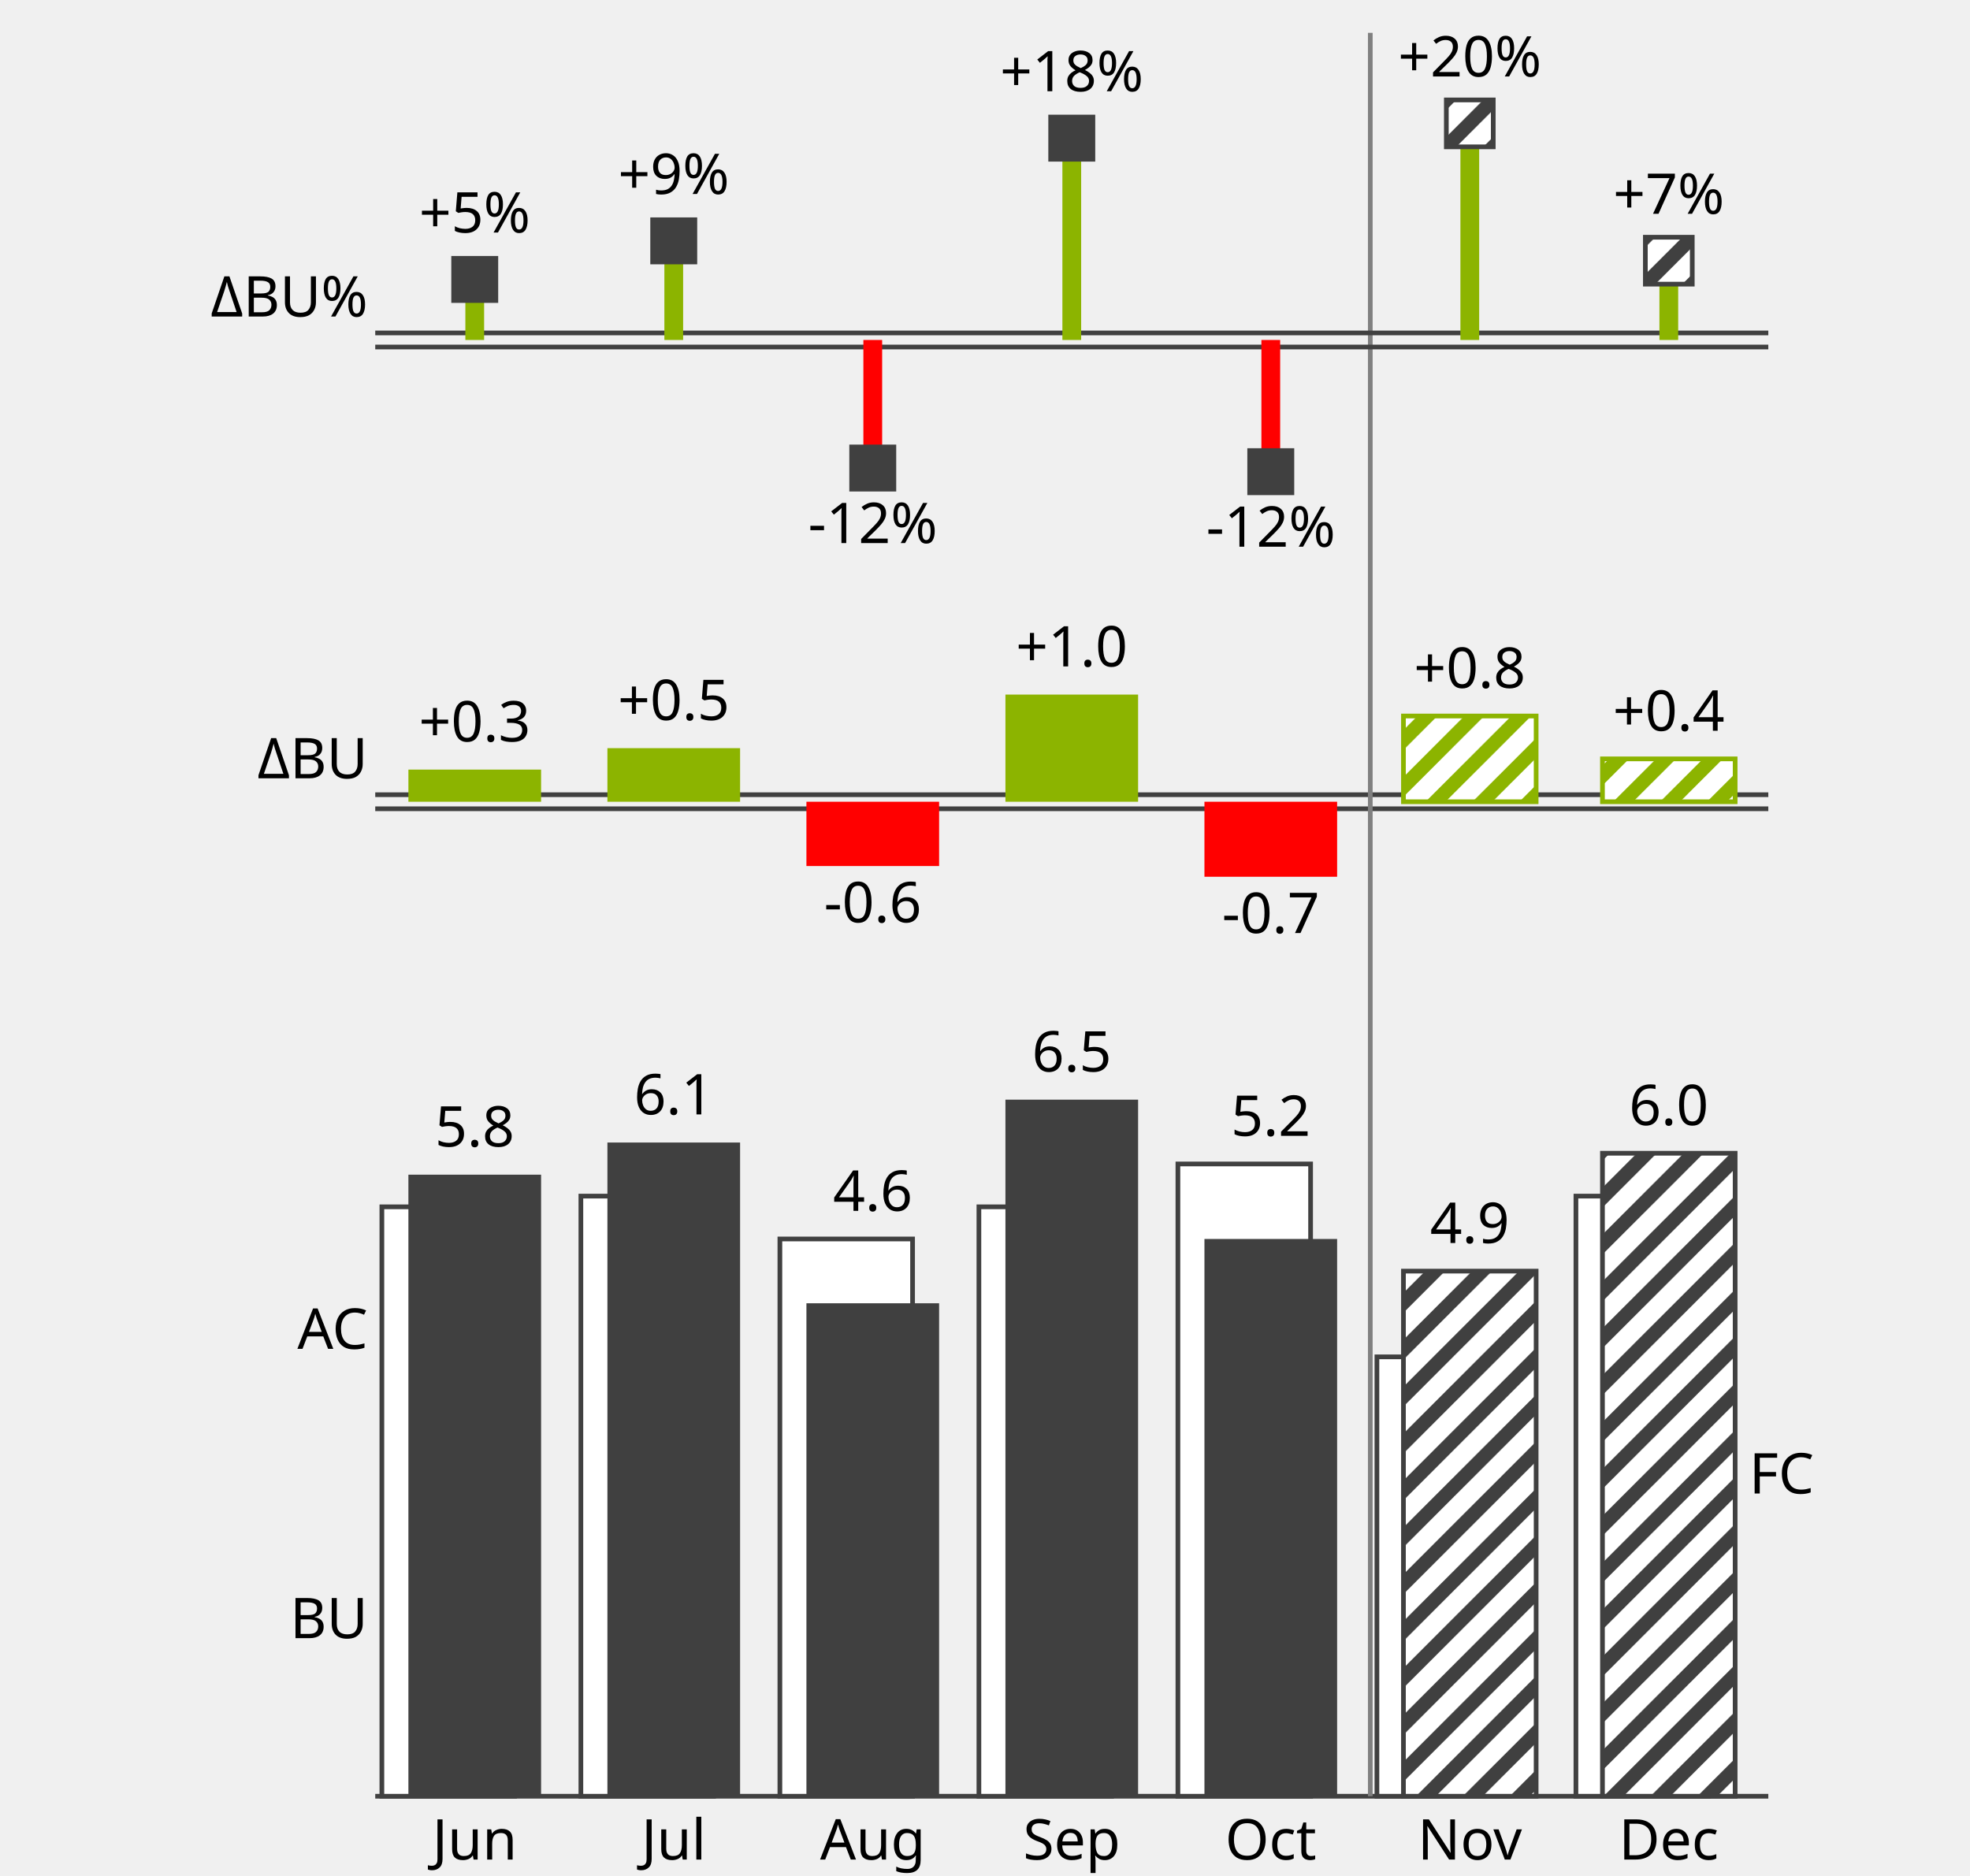
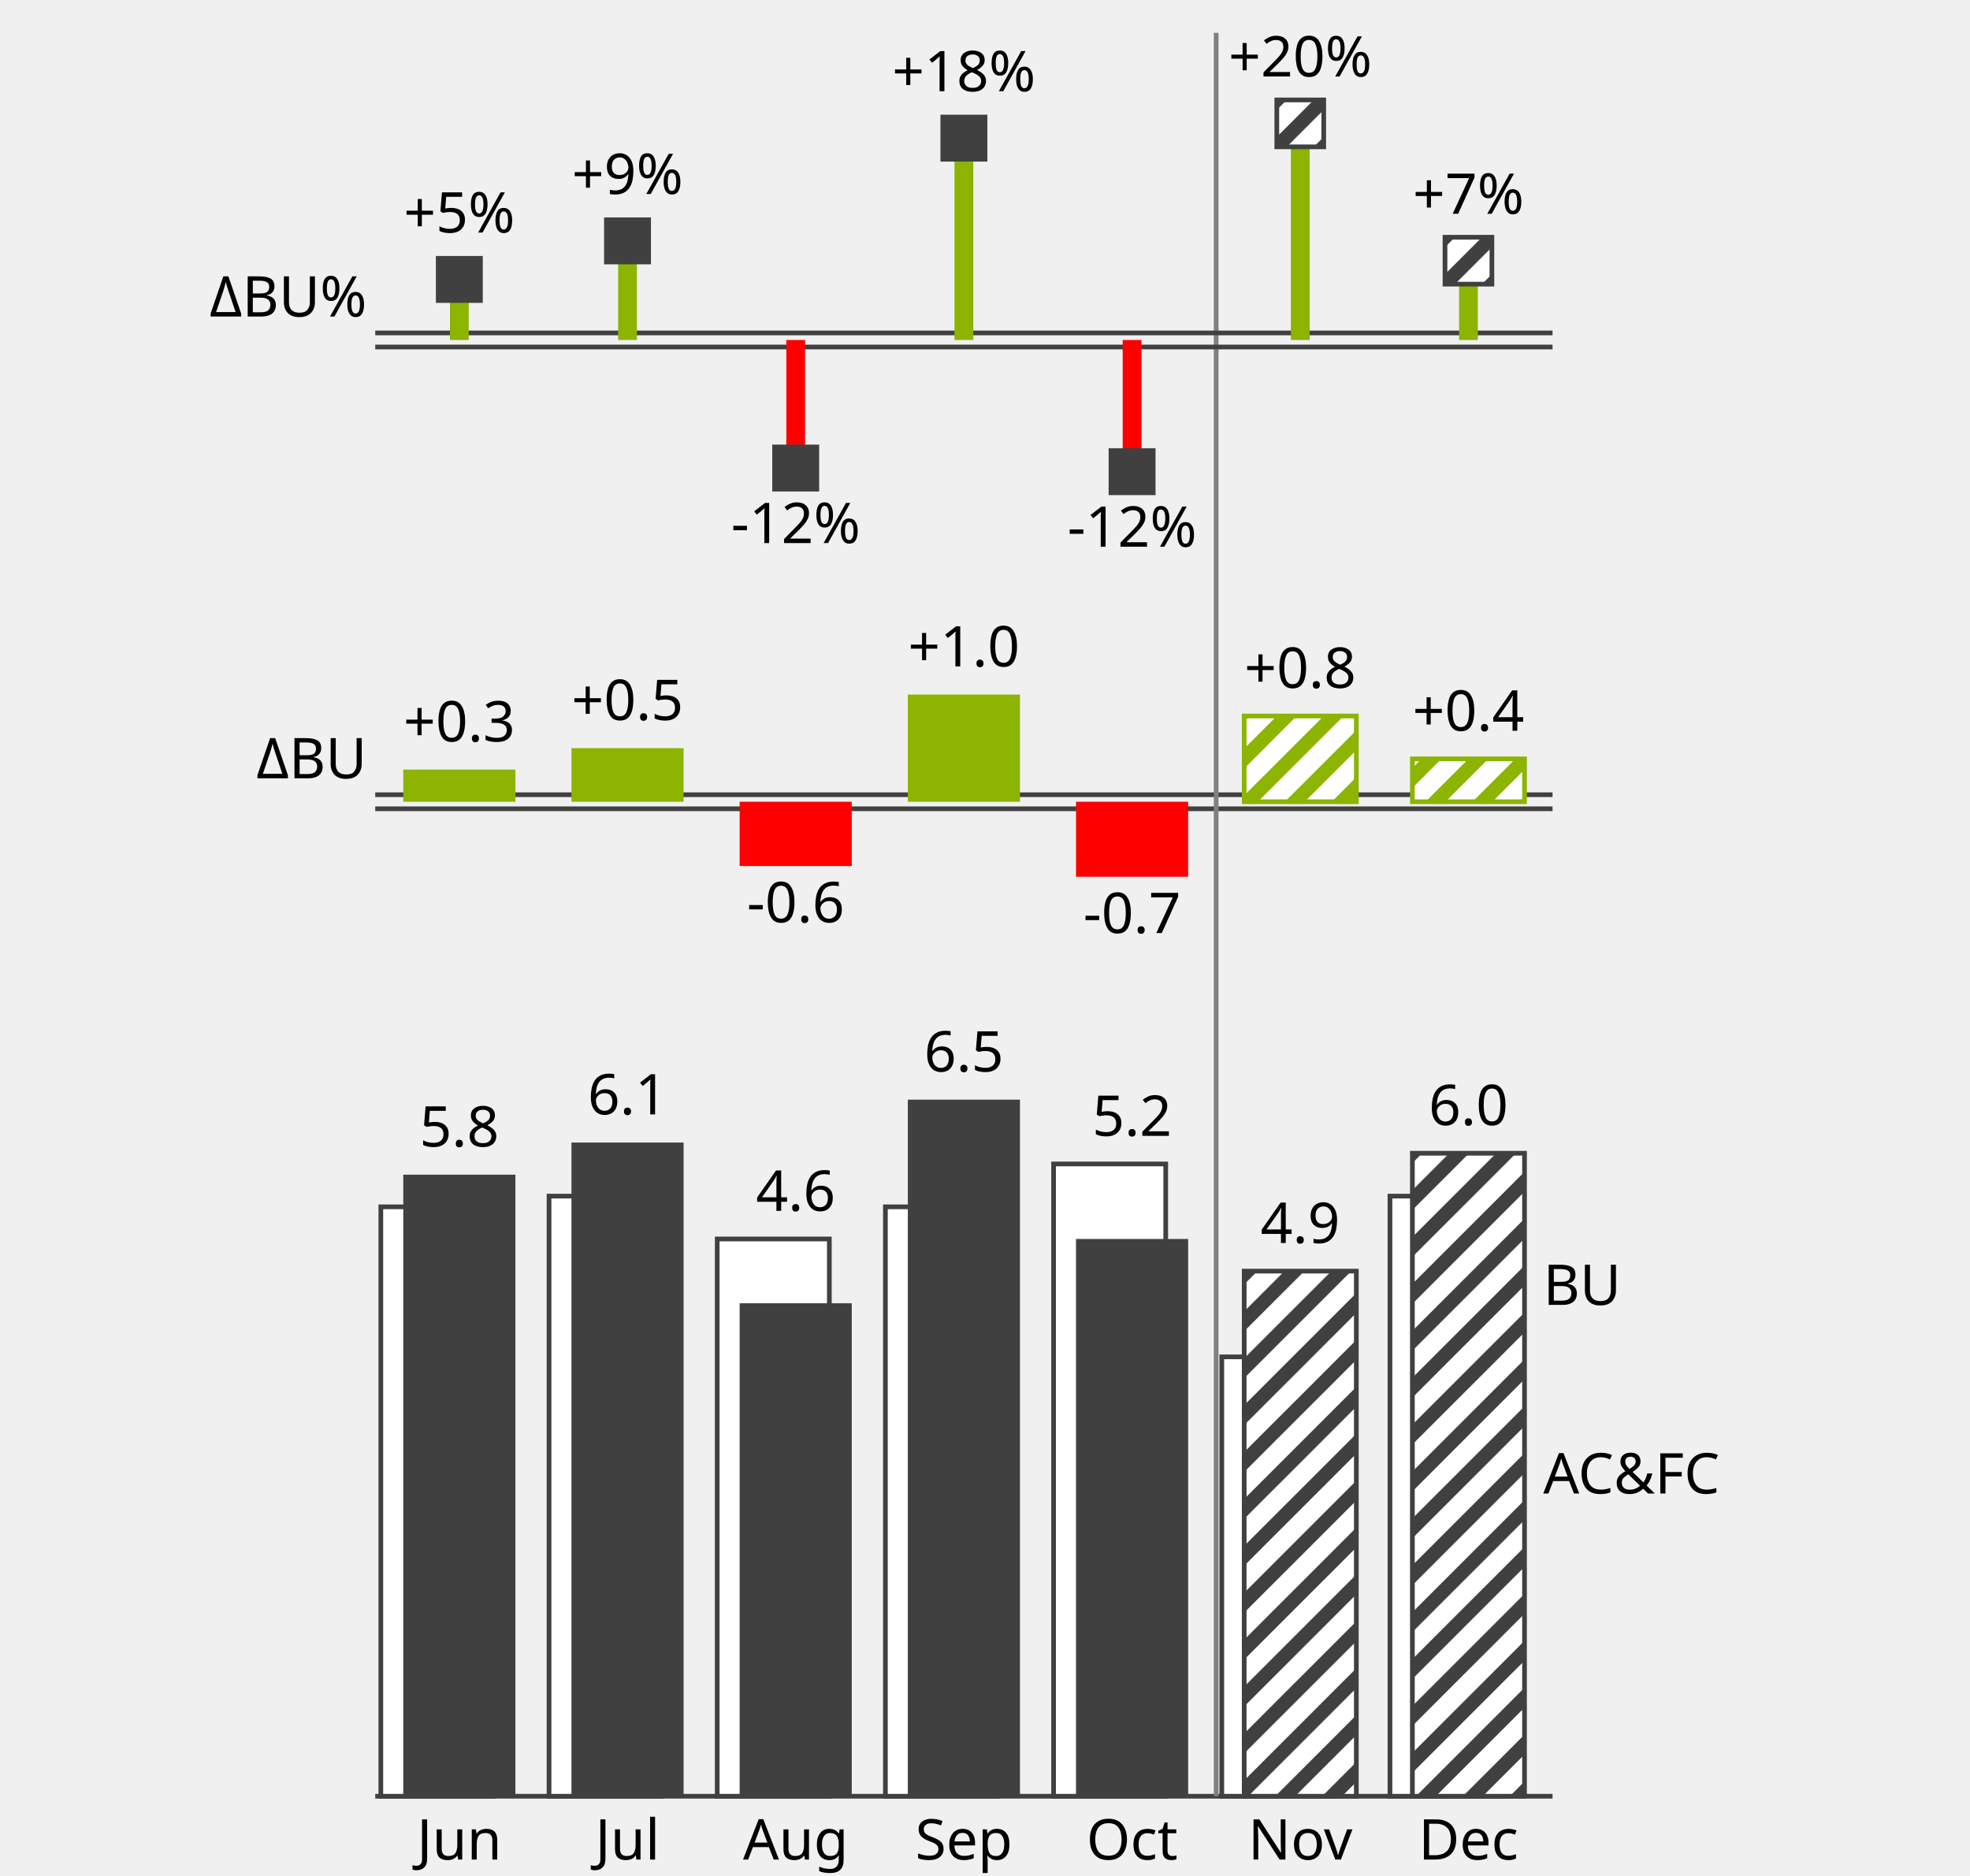
<svg xmlns="http://www.w3.org/2000/svg" version="1.1" class="marks" width="420" height="400" viewBox="0 0 420 400">
  <defs>
    <pattern id="pp-diagonal-stripe-3-404040-FFFFFF" patternUnits="userSpaceOnUse" width="10" height="10">
      <rect width="10" height="10" fill="#FFFFFF" />
      <path d="M-1,1 l2,-2 M0,10 l10,-10 M9,11 l2,-2" stroke="#404040" stroke-width="3" />
    </pattern>
    <pattern id="pp-diagonal-stripe-3-8CB400-FFFFFF" patternUnits="userSpaceOnUse" width="10" height="10">
      <rect width="10" height="10" fill="#FFFFFF" />
      <path d="M-1,1 l2,-2 M0,10 l10,-10 M9,11 l2,-2" stroke="#8CB400" stroke-width="3" />
    </pattern>
  </defs>
  <g fill="none" stroke-miterlimit="4" transform="translate(80,7)">
    <g class="mark-group role-frame root" role="graphics-object" aria-roledescription="group mark container">
      <g transform="translate(0,0)">
-         <path class="background" aria-hidden="true" d="M0,0h297v376h-297Z" />
+         <path class="background" aria-hidden="true" d="M0,0h251v376h-251Z" />
        <g>
          <g class="mark-group role-axis" role="graphics-symbol" aria-roledescription="axis" aria-label="X-axis for a discrete scale with 7 values: Jun, Jul, Aug, Sep, Oct, Nov, Dec">
            <g transform="translate(0.5,376.5)">
              <path class="background" aria-hidden="true" d="M0,0h0v0h0Z" pointer-events="none" />
              <g>
                <g class="mark-text role-axis-label" pointer-events="none">
-                   <text text-anchor="middle" transform="translate(20.71429,13)" font-family="Segoe UI" font-size="12px" fill="#000000" opacity="1">Jun</text>
-                   <text text-anchor="middle" transform="translate(63.14286,13)" font-family="Segoe UI" font-size="12px" fill="#000000" opacity="1">Jul</text>
-                   <text text-anchor="middle" transform="translate(105.5714,13)" font-family="Segoe UI" font-size="12px" fill="#000000" opacity="1">Aug</text>
-                   <text text-anchor="middle" transform="translate(148,13)" font-family="Segoe UI" font-size="12px" fill="#000000" opacity="1">Sep</text>
-                   <text text-anchor="middle" transform="translate(190.4286,13)" font-family="Segoe UI" font-size="12px" fill="#000000" opacity="1">Oct</text>
-                   <text text-anchor="middle" transform="translate(232.8571,13)" font-family="Segoe UI" font-size="12px" fill="#000000" opacity="1">Nov</text>
-                   <text text-anchor="middle" transform="translate(275.2857,13)" font-family="Segoe UI" font-size="12px" fill="#000000" opacity="1">Dec</text>
+                   <text text-anchor="middle" transform="translate(17.42857,13)" font-family="Segoe UI" font-size="12px" fill="#000000" opacity="1">Jun</text>
+                   <text text-anchor="middle" transform="translate(53.28571,13)" font-family="Segoe UI" font-size="12px" fill="#000000" opacity="1">Jul</text>
+                   <text text-anchor="middle" transform="translate(89.14286,13)" font-family="Segoe UI" font-size="12px" fill="#000000" opacity="1">Aug</text>
+                   <text text-anchor="middle" transform="translate(125,13)" font-family="Segoe UI" font-size="12px" fill="#000000" opacity="1">Sep</text>
+                   <text text-anchor="middle" transform="translate(160.8571,13)" font-family="Segoe UI" font-size="12px" fill="#000000" opacity="1">Oct</text>
+                   <text text-anchor="middle" transform="translate(196.7143,13)" font-family="Segoe UI" font-size="12px" fill="#000000" opacity="1">Nov</text>
+                   <text text-anchor="middle" transform="translate(232.5714,13)" font-family="Segoe UI" font-size="12px" fill="#000000" opacity="1">Dec</text>
                </g>
              </g>
              <path class="foreground" aria-hidden="true" d="" pointer-events="none" display="none" />
            </g>
          </g>
          <g class="mark-symbol role-mark layer_0_marks" role="graphics-object" aria-roledescription="symbol mark container">
-             <path aria-label="Period: Jun" role="graphics-symbol" aria-roledescription="point" transform="translate(21.21429,0)" d="M2.739,0A2.739,2.739,0,1,1,-2.739,0A2.739,2.739,0,1,1,2.739,0" stroke="#4c78a8" stroke-width="2" opacity="0" />
-             <path aria-label="Period: Jul" role="graphics-symbol" aria-roledescription="point" transform="translate(63.64286,0)" d="M2.739,0A2.739,2.739,0,1,1,-2.739,0A2.739,2.739,0,1,1,2.739,0" stroke="#4c78a8" stroke-width="2" opacity="0" />
-             <path aria-label="Period: Aug" role="graphics-symbol" aria-roledescription="point" transform="translate(106.0714,0)" d="M2.739,0A2.739,2.739,0,1,1,-2.739,0A2.739,2.739,0,1,1,2.739,0" stroke="#4c78a8" stroke-width="2" opacity="0" />
-             <path aria-label="Period: Sep" role="graphics-symbol" aria-roledescription="point" transform="translate(148.5,0)" d="M2.739,0A2.739,2.739,0,1,1,-2.739,0A2.739,2.739,0,1,1,2.739,0" stroke="#4c78a8" stroke-width="2" opacity="0" />
-             <path aria-label="Period: Oct" role="graphics-symbol" aria-roledescription="point" transform="translate(190.9286,0)" d="M2.739,0A2.739,2.739,0,1,1,-2.739,0A2.739,2.739,0,1,1,2.739,0" stroke="#4c78a8" stroke-width="2" opacity="0" />
-             <path aria-label="Period: Nov" role="graphics-symbol" aria-roledescription="point" transform="translate(233.3571,0)" d="M2.739,0A2.739,2.739,0,1,1,-2.739,0A2.739,2.739,0,1,1,2.739,0" stroke="#4c78a8" stroke-width="2" opacity="0" />
-             <path aria-label="Period: Dec" role="graphics-symbol" aria-roledescription="point" transform="translate(275.7857,0)" d="M2.739,0A2.739,2.739,0,1,1,-2.739,0A2.739,2.739,0,1,1,2.739,0" stroke="#4c78a8" stroke-width="2" opacity="0" />
+             <path aria-label="Period: Jun" role="graphics-symbol" aria-roledescription="point" transform="translate(17.92857,0)" d="M2.739,0A2.739,2.739,0,1,1,-2.739,0A2.739,2.739,0,1,1,2.739,0" stroke="#4c78a8" stroke-width="2" opacity="0" />
+             <path aria-label="Period: Jul" role="graphics-symbol" aria-roledescription="point" transform="translate(53.78571,0)" d="M2.739,0A2.739,2.739,0,1,1,-2.739,0A2.739,2.739,0,1,1,2.739,0" stroke="#4c78a8" stroke-width="2" opacity="0" />
+             <path aria-label="Period: Aug" role="graphics-symbol" aria-roledescription="point" transform="translate(89.64286,0)" d="M2.739,0A2.739,2.739,0,1,1,-2.739,0A2.739,2.739,0,1,1,2.739,0" stroke="#4c78a8" stroke-width="2" opacity="0" />
+             <path aria-label="Period: Sep" role="graphics-symbol" aria-roledescription="point" transform="translate(125.5,0)" d="M2.739,0A2.739,2.739,0,1,1,-2.739,0A2.739,2.739,0,1,1,2.739,0" stroke="#4c78a8" stroke-width="2" opacity="0" />
+             <path aria-label="Period: Oct" role="graphics-symbol" aria-roledescription="point" transform="translate(161.3571,0)" d="M2.739,0A2.739,2.739,0,1,1,-2.739,0A2.739,2.739,0,1,1,2.739,0" stroke="#4c78a8" stroke-width="2" opacity="0" />
+             <path aria-label="Period: Nov" role="graphics-symbol" aria-roledescription="point" transform="translate(197.2143,0)" d="M2.739,0A2.739,2.739,0,1,1,-2.739,0A2.739,2.739,0,1,1,2.739,0" stroke="#4c78a8" stroke-width="2" opacity="0" />
+             <path aria-label="Period: Dec" role="graphics-symbol" aria-roledescription="point" transform="translate(233.0714,0)" d="M2.739,0A2.739,2.739,0,1,1,-2.739,0A2.739,2.739,0,1,1,2.739,0" stroke="#4c78a8" stroke-width="2" opacity="0" />
          </g>
          <g class="mark-rule role-mark layer_1_marks" role="graphics-symbol" aria-roledescription="rule mark container" />
          <g class="mark-rect role-mark layer_2_marks" role="graphics-object" aria-roledescription="rect mark container">
-             <path aria-label="Period: Jun" role="graphics-symbol" aria-roledescription="bar" d="M0,0h42.429v376h-42.429Z" opacity="1" />
-             <path aria-label="Period: Jul" role="graphics-symbol" aria-roledescription="bar" d="M42.429,0h42.429v376h-42.429Z" opacity="1" />
-             <path aria-label="Period: Aug" role="graphics-symbol" aria-roledescription="bar" d="M84.857,0h42.429v376h-42.429Z" opacity="1" />
-             <path aria-label="Period: Sep" role="graphics-symbol" aria-roledescription="bar" d="M127.286,0h42.429v376h-42.429Z" opacity="1" />
-             <path aria-label="Period: Oct" role="graphics-symbol" aria-roledescription="bar" d="M169.714,0h42.429v376h-42.429Z" opacity="1" />
-             <path aria-label="Period: Nov" role="graphics-symbol" aria-roledescription="bar" d="M212.143,0h42.429v376h-42.429Z" opacity="1" />
-             <path aria-label="Period: Dec" role="graphics-symbol" aria-roledescription="bar" d="M254.571,0h42.429v376h-42.429Z" opacity="1" />
+             <path aria-label="Period: Jun" role="graphics-symbol" aria-roledescription="bar" d="M1.4210854715202004e-14,0h35.857v376h-35.857Z" opacity="1" />
+             <path aria-label="Period: Jul" role="graphics-symbol" aria-roledescription="bar" d="M35.857,0h35.857v376h-35.857Z" opacity="1" />
+             <path aria-label="Period: Aug" role="graphics-symbol" aria-roledescription="bar" d="M71.714,0h35.857v376h-35.857Z" opacity="1" />
+             <path aria-label="Period: Sep" role="graphics-symbol" aria-roledescription="bar" d="M107.571,0h35.857v376h-35.857Z" opacity="1" />
+             <path aria-label="Period: Oct" role="graphics-symbol" aria-roledescription="bar" d="M143.429,0h35.857v376h-35.857Z" opacity="1" />
+             <path aria-label="Period: Nov" role="graphics-symbol" aria-roledescription="bar" d="M179.286,0h35.857v376h-35.857Z" opacity="1" />
+             <path aria-label="Period: Dec" role="graphics-symbol" aria-roledescription="bar" d="M215.143,0h35.857v376h-35.857Z" opacity="1" />
          </g>
          <g class="mark-rect role-mark layer_3_marks" role="graphics-symbol" aria-roledescription="rect mark container" />
          <g class="mark-rule role-mark layer_4_marks" role="graphics-symbol" aria-roledescription="rule mark container" />
          <g class="mark-rule role-mark layer_5_marks" role="graphics-symbol" aria-roledescription="rule mark container">
-             <line transform="translate(0,376)" x2="297" y2="0" stroke="#404040" stroke-width="1" />
+             <line transform="translate(0,376)" x2="251" y2="0" stroke="#404040" stroke-width="1" />
          </g>
          <g class="mark-rule role-mark layer_6_marks" role="graphics-symbol" aria-roledescription="rule mark container" />
          <g class="mark-rule role-mark layer_7_marks" role="graphics-symbol" aria-roledescription="rule mark container">
-             <line transform="translate(0,162.4502)" x2="297" y2="0" stroke="#404040" stroke-width="1" />
+             <line transform="translate(0,162.4502)" x2="251" y2="0" stroke="#404040" stroke-width="1" />
          </g>
          <g class="mark-rule role-mark layer_8_marks" role="graphics-symbol" aria-roledescription="rule mark container">
-             <line transform="translate(0,165.4502)" x2="297" y2="0" stroke="#404040" stroke-width="1" />
+             <line transform="translate(0,165.4502)" x2="251" y2="0" stroke="#404040" stroke-width="1" />
          </g>
          <g class="mark-rule role-mark layer_9_marks" role="graphics-object" aria-roledescription="rule mark container">
-             <line aria-label="Period: Nov" role="graphics-symbol" aria-roledescription="rule mark" transform="translate(212.1429,0)" x2="0" y2="376" stroke="#808080" stroke-width="1" />
+             <line aria-label="Period: Nov" role="graphics-symbol" aria-roledescription="rule mark" transform="translate(179.2857,0)" x2="0" y2="376" stroke="#808080" stroke-width="1" />
          </g>
          <g class="mark-rect role-mark layer_10_marks" role="graphics-object" aria-roledescription="rect mark container">
-             <path aria-label="Period: Jun" role="graphics-symbol" aria-roledescription="bar" d="M1.413,250.324h28.287v125.676h-28.287Z" fill="#FFFFFF" stroke="#404040" stroke-width="1" />
-             <path aria-label="Period: Jul" role="graphics-symbol" aria-roledescription="bar" d="M43.842,248.039h28.287v127.961h-28.287Z" fill="#FFFFFF" stroke="#404040" stroke-width="1" />
-             <path aria-label="Period: Aug" role="graphics-symbol" aria-roledescription="bar" d="M86.27,257.179h28.287v118.821h-28.287Z" fill="#FFFFFF" stroke="#404040" stroke-width="1" />
-             <path aria-label="Period: Sep" role="graphics-symbol" aria-roledescription="bar" d="M128.699,250.324h28.287v125.676h-28.287Z" fill="#FFFFFF" stroke="#404040" stroke-width="1" />
-             <path aria-label="Period: Oct" role="graphics-symbol" aria-roledescription="bar" d="M171.128,241.184h28.287v134.816h-28.287Z" fill="#FFFFFF" stroke="#404040" stroke-width="1" />
-             <path aria-label="Period: Nov" role="graphics-symbol" aria-roledescription="bar" d="M213.556,282.314h28.287v93.686h-28.287Z" fill="#FFFFFF" stroke="#404040" stroke-width="1" />
-             <path aria-label="Period: Dec" role="graphics-symbol" aria-roledescription="bar" d="M255.985,248.039h28.287v127.961h-28.287Z" fill="#FFFFFF" stroke="#404040" stroke-width="1" />
+             <path aria-label="Period: Jun" role="graphics-symbol" aria-roledescription="bar" d="M1.194,250.324h23.906v125.676h-23.906Z" fill="#FFFFFF" stroke="#404040" stroke-width="1" />
+             <path aria-label="Period: Jul" role="graphics-symbol" aria-roledescription="bar" d="M37.052,248.039h23.906v127.961h-23.906Z" fill="#FFFFFF" stroke="#404040" stroke-width="1" />
+             <path aria-label="Period: Aug" role="graphics-symbol" aria-roledescription="bar" d="M72.909,257.179h23.906v118.821h-23.906Z" fill="#FFFFFF" stroke="#404040" stroke-width="1" />
+             <path aria-label="Period: Sep" role="graphics-symbol" aria-roledescription="bar" d="M108.766,250.324h23.906v125.676h-23.906Z" fill="#FFFFFF" stroke="#404040" stroke-width="1" />
+             <path aria-label="Period: Oct" role="graphics-symbol" aria-roledescription="bar" d="M144.623,241.184h23.906v134.816h-23.906Z" fill="#FFFFFF" stroke="#404040" stroke-width="1" />
+             <path aria-label="Period: Nov" role="graphics-symbol" aria-roledescription="bar" d="M180.48,282.314h23.906v93.686h-23.906Z" fill="#FFFFFF" stroke="#404040" stroke-width="1" />
+             <path aria-label="Period: Dec" role="graphics-symbol" aria-roledescription="bar" d="M216.337,248.039h23.906v127.961h-23.906Z" fill="#FFFFFF" stroke="#404040" stroke-width="1" />
          </g>
          <g class="mark-rect role-mark layer_11_marks" role="graphics-object" aria-roledescription="rect mark container">
-             <path aria-label="Period: Nov" role="graphics-symbol" aria-roledescription="bar" d="M219.214,264.034h28.287v111.966h-28.287Z" fill="#FFFFFF" />
-             <path aria-label="Period: Dec" role="graphics-symbol" aria-roledescription="bar" d="M261.642,238.899h28.287v137.101h-28.287Z" fill="#FFFFFF" />
+             <path aria-label="Period: Nov" role="graphics-symbol" aria-roledescription="bar" d="M185.261,264.034h23.906v111.966h-23.906Z" fill="#FFFFFF" />
+             <path aria-label="Period: Dec" role="graphics-symbol" aria-roledescription="bar" d="M221.118,238.899h23.906v137.101h-23.906Z" fill="#FFFFFF" />
          </g>
          <g class="mark-rect role-mark layer_12_marks" role="graphics-object" aria-roledescription="rect mark container">
-             <path aria-label="Period: Jun; AC&amp;FC: 5.8; Δ: +0.3" role="graphics-symbol" aria-roledescription="bar" d="M7.071,243.469h28.287v132.531h-28.287Z" fill="#404040" stroke-width="1" opacity="1" />
-             <path aria-label="Period: Jul; AC&amp;FC: 6.1; Δ: +0.5" role="graphics-symbol" aria-roledescription="bar" d="M49.499,236.614h28.287v139.386h-28.287Z" fill="#404040" stroke-width="1" opacity="1" />
-             <path aria-label="Period: Aug; AC&amp;FC: 4.6; Δ: -0.6" role="graphics-symbol" aria-roledescription="bar" d="M91.928,270.889h28.287v105.111h-28.287Z" fill="#404040" stroke-width="1" opacity="1" />
-             <path aria-label="Period: Sep; AC&amp;FC: 6.5; Δ: +1.0" role="graphics-symbol" aria-roledescription="bar" d="M134.356,227.474h28.287v148.526h-28.287Z" fill="#404040" stroke-width="1" opacity="1" />
-             <path aria-label="Period: Oct; AC&amp;FC: 5.2; Δ: -0.7" role="graphics-symbol" aria-roledescription="bar" d="M176.785,257.179h28.287v118.821h-28.287Z" fill="#404040" stroke-width="1" opacity="1" />
-             <path aria-label="Period: Nov; AC&amp;FC: 4.9; Δ: +0.8" role="graphics-symbol" aria-roledescription="bar" d="M219.214,264.034h28.287v111.966h-28.287Z" fill="url(#pp-diagonal-stripe-3-404040-FFFFFF)" stroke="#404040" stroke-width="1" opacity="1" />
-             <path aria-label="Period: Dec; AC&amp;FC: 6.0; Δ: +0.4" role="graphics-symbol" aria-roledescription="bar" d="M261.642,238.899h28.287v137.101h-28.287Z" fill="url(#pp-diagonal-stripe-3-404040-FFFFFF)" stroke="#404040" stroke-width="1" opacity="1" />
+             <path aria-label="Period: Jun; AC&amp;FC: 5.8; Δ: +0.3" role="graphics-symbol" aria-roledescription="bar" d="M5.976,243.469h23.906v132.531h-23.906Z" fill="#404040" stroke-width="1" opacity="1" />
+             <path aria-label="Period: Jul; AC&amp;FC: 6.1; Δ: +0.5" role="graphics-symbol" aria-roledescription="bar" d="M41.833,236.614h23.906v139.386h-23.906Z" fill="#404040" stroke-width="1" opacity="1" />
+             <path aria-label="Period: Aug; AC&amp;FC: 4.6; Δ: -0.6" role="graphics-symbol" aria-roledescription="bar" d="M77.69,270.889h23.906v105.111h-23.906Z" fill="#404040" stroke-width="1" opacity="1" />
+             <path aria-label="Period: Sep; AC&amp;FC: 6.5; Δ: +1.0" role="graphics-symbol" aria-roledescription="bar" d="M113.547,227.474h23.906v148.526h-23.906Z" fill="#404040" stroke-width="1" opacity="1" />
+             <path aria-label="Period: Oct; AC&amp;FC: 5.2; Δ: -0.7" role="graphics-symbol" aria-roledescription="bar" d="M149.404,257.179h23.906v118.821h-23.906Z" fill="#404040" stroke-width="1" opacity="1" />
+             <path aria-label="Period: Nov; AC&amp;FC: 4.9; Δ: +0.8" role="graphics-symbol" aria-roledescription="bar" d="M185.261,264.034h23.906v111.966h-23.906Z" fill="url(#pp-diagonal-stripe-3-404040-FFFFFF)" stroke="#404040" stroke-width="1" opacity="1" />
+             <path aria-label="Period: Dec; AC&amp;FC: 6.0; Δ: +0.4" role="graphics-symbol" aria-roledescription="bar" d="M221.118,238.899h23.906v137.101h-23.906Z" fill="url(#pp-diagonal-stripe-3-404040-FFFFFF)" stroke="#404040" stroke-width="1" opacity="1" />
          </g>
          <g class="mark-symbol role-mark layer_13_marks" role="graphics-symbol" aria-roledescription="symbol mark container" />
          <g class="mark-text role-mark layer_14_marks" role="graphics-object" aria-roledescription="text mark container">
-             <text aria-label="Period: Jun" role="graphics-symbol" aria-roledescription="text mark" text-anchor="middle" transform="translate(21.21429,237.4689)" font-family="Segoe UI" font-size="12px" fill="#000000">5.8</text>
-             <text aria-label="Period: Jul" role="graphics-symbol" aria-roledescription="text mark" text-anchor="middle" transform="translate(63.64286,230.6138)" font-family="Segoe UI" font-size="12px" fill="#000000">6.1</text>
-             <text aria-label="Period: Aug" role="graphics-symbol" aria-roledescription="text mark" text-anchor="middle" transform="translate(106.0714,251.179)" font-family="Segoe UI" font-size="12px" fill="#000000">4.6</text>
-             <text aria-label="Period: Sep" role="graphics-symbol" aria-roledescription="text mark" text-anchor="middle" transform="translate(148.5,221.4737)" font-family="Segoe UI" font-size="12px" fill="#000000">6.5</text>
-             <text aria-label="Period: Oct" role="graphics-symbol" aria-roledescription="text mark" text-anchor="middle" transform="translate(190.9286,235.1838)" font-family="Segoe UI" font-size="12px" fill="#000000">5.2</text>
-             <text aria-label="Period: Nov" role="graphics-symbol" aria-roledescription="text mark" text-anchor="middle" transform="translate(233.3571,258.034)" font-family="Segoe UI" font-size="12px" fill="#000000">4.9</text>
-             <text aria-label="Period: Dec" role="graphics-symbol" aria-roledescription="text mark" text-anchor="middle" transform="translate(275.7857,232.8988)" font-family="Segoe UI" font-size="12px" fill="#000000">6.0</text>
+             <text aria-label="Period: Jun" role="graphics-symbol" aria-roledescription="text mark" text-anchor="middle" transform="translate(17.92857,237.4689)" font-family="Segoe UI" font-size="12px" fill="#000000">5.8</text>
+             <text aria-label="Period: Jul" role="graphics-symbol" aria-roledescription="text mark" text-anchor="middle" transform="translate(53.78571,230.6138)" font-family="Segoe UI" font-size="12px" fill="#000000">6.1</text>
+             <text aria-label="Period: Aug" role="graphics-symbol" aria-roledescription="text mark" text-anchor="middle" transform="translate(89.64286,251.179)" font-family="Segoe UI" font-size="12px" fill="#000000">4.6</text>
+             <text aria-label="Period: Sep" role="graphics-symbol" aria-roledescription="text mark" text-anchor="middle" transform="translate(125.5,221.4737)" font-family="Segoe UI" font-size="12px" fill="#000000">6.5</text>
+             <text aria-label="Period: Oct" role="graphics-symbol" aria-roledescription="text mark" text-anchor="middle" transform="translate(161.3571,235.1838)" font-family="Segoe UI" font-size="12px" fill="#000000">5.2</text>
+             <text aria-label="Period: Nov" role="graphics-symbol" aria-roledescription="text mark" text-anchor="middle" transform="translate(197.2143,258.034)" font-family="Segoe UI" font-size="12px" fill="#000000">4.9</text>
+             <text aria-label="Period: Dec" role="graphics-symbol" aria-roledescription="text mark" text-anchor="middle" transform="translate(233.0714,232.8988)" font-family="Segoe UI" font-size="12px" fill="#000000">6.0</text>
          </g>
          <g class="mark-symbol role-mark layer_15_marks" role="graphics-symbol" aria-roledescription="symbol mark container" />
          <g class="mark-text role-mark layer_16_marks" role="graphics-object" aria-roledescription="text mark container" />
          <g class="mark-rect role-mark layer_17_marks" role="graphics-object" aria-roledescription="rect mark container">
-             <path aria-label="Period: Jun" role="graphics-symbol" aria-roledescription="bar" d="M7.071,157.095h28.287v6.855h-28.287Z" fill="#8CB400" stroke-width="1" opacity="1" />
-             <path aria-label="Period: Jul" role="graphics-symbol" aria-roledescription="bar" d="M49.499,152.525h28.287v11.425h-28.287Z" fill="#8CB400" stroke-width="1" opacity="1" />
-             <path aria-label="Period: Aug" role="graphics-symbol" aria-roledescription="bar" d="M91.928,163.95h28.287v13.71h-28.287Z" fill="#FF0000" stroke-width="1" opacity="1" />
-             <path aria-label="Period: Sep" role="graphics-symbol" aria-roledescription="bar" d="M134.356,141.1h28.287v22.85h-28.287Z" fill="#8CB400" stroke-width="1" opacity="1" />
-             <path aria-label="Period: Oct" role="graphics-symbol" aria-roledescription="bar" d="M176.785,163.95h28.287v15.995h-28.287Z" fill="#FF0000" stroke-width="1" opacity="1" />
-             <path aria-label="Period: Nov" role="graphics-symbol" aria-roledescription="bar" d="M219.214,145.67h28.287v18.28h-28.287Z" fill="url(#pp-diagonal-stripe-3-8CB400-FFFFFF)" stroke="#8CB400" stroke-width="1" opacity="1" />
-             <path aria-label="Period: Dec" role="graphics-symbol" aria-roledescription="bar" d="M261.642,154.81h28.287v9.14h-28.287Z" fill="url(#pp-diagonal-stripe-3-8CB400-FFFFFF)" stroke="#8CB400" stroke-width="1" opacity="1" />
+             <path aria-label="Period: Jun" role="graphics-symbol" aria-roledescription="bar" d="M5.976,157.095h23.906v6.855h-23.906Z" fill="#8CB400" stroke-width="1" opacity="1" />
+             <path aria-label="Period: Jul" role="graphics-symbol" aria-roledescription="bar" d="M41.833,152.525h23.906v11.425h-23.906Z" fill="#8CB400" stroke-width="1" opacity="1" />
+             <path aria-label="Period: Aug" role="graphics-symbol" aria-roledescription="bar" d="M77.69,163.95h23.906v13.71h-23.906Z" fill="#FF0000" stroke-width="1" opacity="1" />
+             <path aria-label="Period: Sep" role="graphics-symbol" aria-roledescription="bar" d="M113.547,141.1h23.906v22.85h-23.906Z" fill="#8CB400" stroke-width="1" opacity="1" />
+             <path aria-label="Period: Oct" role="graphics-symbol" aria-roledescription="bar" d="M149.404,163.95h23.906v15.995h-23.906Z" fill="#FF0000" stroke-width="1" opacity="1" />
+             <path aria-label="Period: Nov" role="graphics-symbol" aria-roledescription="bar" d="M185.261,145.67h23.906v18.28h-23.906Z" fill="url(#pp-diagonal-stripe-3-8CB400-FFFFFF)" stroke="#8CB400" stroke-width="1" opacity="1" />
+             <path aria-label="Period: Dec" role="graphics-symbol" aria-roledescription="bar" d="M221.118,154.81h23.906v9.14h-23.906Z" fill="url(#pp-diagonal-stripe-3-8CB400-FFFFFF)" stroke="#8CB400" stroke-width="1" opacity="1" />
          </g>
          <g class="mark-text role-mark layer_18_marks" role="graphics-object" aria-roledescription="text mark container">
-             <text aria-label="Period: Jun" role="graphics-symbol" aria-roledescription="text mark" text-anchor="middle" transform="translate(21.21429,151.0951)" font-family="Segoe UI" font-size="12px" fill="#000000">+0.3</text>
-             <text aria-label="Period: Jul" role="graphics-symbol" aria-roledescription="text mark" text-anchor="middle" transform="translate(63.64286,146.5251)" font-family="Segoe UI" font-size="12px" fill="#000000">+0.5</text>
-             <text aria-label="Period: Aug" role="graphics-symbol" aria-roledescription="text mark" text-anchor="middle" transform="translate(106.0714,189.6603)" font-family="Segoe UI" font-size="12px" fill="#000000">-0.6</text>
-             <text aria-label="Period: Sep" role="graphics-symbol" aria-roledescription="text mark" text-anchor="middle" transform="translate(148.5,135.1)" font-family="Segoe UI" font-size="12px" fill="#000000">+1.0</text>
-             <text aria-label="Period: Oct" role="graphics-symbol" aria-roledescription="text mark" text-anchor="middle" transform="translate(190.9286,191.9453)" font-family="Segoe UI" font-size="12px" fill="#000000">-0.7</text>
-             <text aria-label="Period: Nov" role="graphics-symbol" aria-roledescription="text mark" text-anchor="middle" transform="translate(233.3571,139.67)" font-family="Segoe UI" font-size="12px" fill="#000000">+0.8</text>
-             <text aria-label="Period: Dec" role="graphics-symbol" aria-roledescription="text mark" text-anchor="middle" transform="translate(275.7857,148.8101)" font-family="Segoe UI" font-size="12px" fill="#000000">+0.4</text>
+             <text aria-label="Period: Jun" role="graphics-symbol" aria-roledescription="text mark" text-anchor="middle" transform="translate(17.92857,151.0951)" font-family="Segoe UI" font-size="12px" fill="#000000">+0.3</text>
+             <text aria-label="Period: Jul" role="graphics-symbol" aria-roledescription="text mark" text-anchor="middle" transform="translate(53.78571,146.5251)" font-family="Segoe UI" font-size="12px" fill="#000000">+0.5</text>
+             <text aria-label="Period: Aug" role="graphics-symbol" aria-roledescription="text mark" text-anchor="middle" transform="translate(89.64286,189.6603)" font-family="Segoe UI" font-size="12px" fill="#000000">-0.6</text>
+             <text aria-label="Period: Sep" role="graphics-symbol" aria-roledescription="text mark" text-anchor="middle" transform="translate(125.5,135.1)" font-family="Segoe UI" font-size="12px" fill="#000000">+1.0</text>
+             <text aria-label="Period: Oct" role="graphics-symbol" aria-roledescription="text mark" text-anchor="middle" transform="translate(161.3571,191.9453)" font-family="Segoe UI" font-size="12px" fill="#000000">-0.7</text>
+             <text aria-label="Period: Nov" role="graphics-symbol" aria-roledescription="text mark" text-anchor="middle" transform="translate(197.2143,139.67)" font-family="Segoe UI" font-size="12px" fill="#000000">+0.8</text>
+             <text aria-label="Period: Dec" role="graphics-symbol" aria-roledescription="text mark" text-anchor="middle" transform="translate(233.0714,148.8101)" font-family="Segoe UI" font-size="12px" fill="#000000">+0.4</text>
          </g>
-           <g class="mark-text role-mark layer_19_marks" role="graphics-object" aria-roledescription="text mark container">
-             <text text-anchor="end" transform="translate(-1.586704,342.2972)" font-family="Segoe UI" font-size="12px" fill="#000000">BU</text>
-           </g>
-           <g class="mark-text role-mark layer_20_marks" role="graphics-object" aria-roledescription="text mark container">
-             <text text-anchor="end" transform="translate(-1.586704,280.6016)" font-family="Segoe UI" font-size="12px" fill="#000000">AC</text>
-           </g>
-           <g class="mark-text role-mark layer_21_marks" role="graphics-object" aria-roledescription="text mark container">
-             <text aria-label="Period: Dec" role="graphics-symbol" aria-roledescription="text mark" text-anchor="start" transform="translate(292.9293,311.4494)" font-family="Segoe UI" font-size="12px" fill="#000000">FC</text>
-           </g>
+           <g class="mark-text role-mark layer_19_marks" role="graphics-object" aria-roledescription="text mark container" />
+           <g class="mark-text role-mark layer_20_marks" role="graphics-object" aria-roledescription="text mark container" />
+           <g class="mark-text role-mark layer_21_marks" role="graphics-object" aria-roledescription="text mark container" />
          <g class="mark-text role-mark layer_22_marks" role="graphics-object" aria-roledescription="text mark container">
-             <text aria-label="Period: Jun" role="graphics-symbol" aria-roledescription="text mark" text-anchor="end" transform="translate(-1.586704,158.9502)" font-family="Segoe UI" font-size="12px" fill="#000000">ΔBU</text>
+             <text aria-label="Period: Jun" role="graphics-symbol" aria-roledescription="text mark" text-anchor="end" transform="translate(-1.805599,158.9502)" font-family="Segoe UI" font-size="12px" fill="#000000">ΔBU</text>
          </g>
          <g class="mark-text role-mark layer_23_marks" role="graphics-object" aria-roledescription="text mark container" />
-           <g class="mark-text role-mark layer_24_marks" role="graphics-object" aria-roledescription="text mark container" />
-           <g class="mark-rule role-mark layer_25_marks" role="graphics-symbol" aria-roledescription="rule mark container" />
-           <g class="mark-rule role-mark layer_26_marks" role="graphics-symbol" aria-roledescription="rule mark container">
-             <line transform="translate(0,63.9905)" x2="297" y2="0" stroke="#404040" stroke-width="1" />
+           <g class="mark-text role-mark layer_24_marks" role="graphics-object" aria-roledescription="text mark container">
+             <text aria-label="Period: Dec" role="graphics-symbol" aria-roledescription="text mark" text-anchor="start" transform="translate(249.0244,271.2331)" font-family="Segoe UI" font-size="12px" fill="#000000">BU</text>
+             <text aria-label="Period: Dec" role="graphics-symbol" aria-roledescription="text mark" text-anchor="start" transform="translate(249.0244,311.4494)" font-family="Segoe UI" font-size="12px" fill="#000000">AC&amp;FC</text>
          </g>
+           <g class="mark-text role-mark layer_25_marks" role="graphics-object" aria-roledescription="text mark container" />
+           <g class="mark-rule role-mark layer_26_marks" role="graphics-symbol" aria-roledescription="rule mark container" />
          <g class="mark-rule role-mark layer_27_marks" role="graphics-symbol" aria-roledescription="rule mark container">
-             <line transform="translate(0,66.9905)" x2="297" y2="0" stroke="#404040" stroke-width="1" />
+             <line transform="translate(0,63.9905)" x2="251" y2="0" stroke="#404040" stroke-width="1" />
          </g>
-           <g class="mark-rule role-mark layer_28_marks" role="graphics-object" aria-roledescription="rule mark container">
-             <line aria-label="Period: Jun; Δ%: +5%" role="graphics-symbol" aria-roledescription="rule mark" transform="translate(21.21429,52.58051)" x2="0" y2="12.91" stroke="#8CB400" stroke-width="4" stroke-linecap="butt" opacity="1" />
-             <line aria-label="Period: Jul; Δ%: +9%" role="graphics-symbol" aria-roledescription="rule mark" transform="translate(63.64286,44.35807)" x2="0" y2="21.132" stroke="#8CB400" stroke-width="4" stroke-linecap="butt" opacity="1" />
-             <line aria-label="Period: Aug; Δ%: -12%" role="graphics-symbol" aria-roledescription="rule mark" transform="translate(106.0714,92.8001)" x2="0" y2="-27.31" stroke="#FF0000" stroke-width="4" stroke-linecap="butt" opacity="1" />
-             <line aria-label="Period: Sep; Δ%: +18%" role="graphics-symbol" aria-roledescription="rule mark" transform="translate(148.5,22.4572)" x2="0" y2="43.033" stroke="#8CB400" stroke-width="4" stroke-linecap="butt" opacity="1" />
-             <line aria-label="Period: Oct; Δ%: -12%" role="graphics-symbol" aria-roledescription="rule mark" transform="translate(190.9286,93.57156)" x2="0" y2="-28.081" stroke="#FF0000" stroke-width="4" stroke-linecap="butt" opacity="1" />
-             <line aria-label="Period: Nov; Δ%: +20%" role="graphics-symbol" aria-roledescription="rule mark" transform="translate(233.3571,19.30842)" x2="0" y2="46.182" stroke="#8CB400" stroke-width="4" stroke-linecap="butt" opacity="1" />
-             <line aria-label="Period: Dec; Δ%: +7%" role="graphics-symbol" aria-roledescription="rule mark" transform="translate(275.7857,48.58456)" x2="0" y2="16.906" stroke="#8CB400" stroke-width="4" stroke-linecap="butt" opacity="1" />
+           <g class="mark-rule role-mark layer_28_marks" role="graphics-symbol" aria-roledescription="rule mark container">
+             <line transform="translate(0,66.9905)" x2="251" y2="0" stroke="#404040" stroke-width="1" />
          </g>
-           <g class="mark-symbol role-mark layer_29_marks" role="graphics-object" aria-roledescription="symbol mark container">
-             <path aria-label="Period: Nov" role="graphics-symbol" aria-roledescription="square" transform="translate(233.3571,19.30842)" d="M-5,-5h10v10h-10Z" fill="#FFFFFF" stroke-width="2" opacity="1" />
-             <path aria-label="Period: Dec" role="graphics-symbol" aria-roledescription="square" transform="translate(275.7857,48.58456)" d="M-5,-5h10v10h-10Z" fill="#FFFFFF" stroke-width="2" opacity="1" />
+           <g class="mark-rule role-mark layer_29_marks" role="graphics-object" aria-roledescription="rule mark container">
+             <line aria-label="Period: Jun; Δ%: +5%" role="graphics-symbol" aria-roledescription="rule mark" transform="translate(17.92857,52.58051)" x2="0" y2="12.91" stroke="#8CB400" stroke-width="4" stroke-linecap="butt" opacity="1" />
+             <line aria-label="Period: Jul; Δ%: +9%" role="graphics-symbol" aria-roledescription="rule mark" transform="translate(53.78571,44.35807)" x2="0" y2="21.132" stroke="#8CB400" stroke-width="4" stroke-linecap="butt" opacity="1" />
+             <line aria-label="Period: Aug; Δ%: -12%" role="graphics-symbol" aria-roledescription="rule mark" transform="translate(89.64286,92.8001)" x2="0" y2="-27.31" stroke="#FF0000" stroke-width="4" stroke-linecap="butt" opacity="1" />
+             <line aria-label="Period: Sep; Δ%: +18%" role="graphics-symbol" aria-roledescription="rule mark" transform="translate(125.5,22.4572)" x2="0" y2="43.033" stroke="#8CB400" stroke-width="4" stroke-linecap="butt" opacity="1" />
+             <line aria-label="Period: Oct; Δ%: -12%" role="graphics-symbol" aria-roledescription="rule mark" transform="translate(161.3571,93.57156)" x2="0" y2="-28.081" stroke="#FF0000" stroke-width="4" stroke-linecap="butt" opacity="1" />
+             <line aria-label="Period: Nov; Δ%: +20%" role="graphics-symbol" aria-roledescription="rule mark" transform="translate(197.2143,19.30842)" x2="0" y2="46.182" stroke="#8CB400" stroke-width="4" stroke-linecap="butt" opacity="1" />
+             <line aria-label="Period: Dec; Δ%: +7%" role="graphics-symbol" aria-roledescription="rule mark" transform="translate(233.0714,48.58456)" x2="0" y2="16.906" stroke="#8CB400" stroke-width="4" stroke-linecap="butt" opacity="1" />
          </g>
          <g class="mark-symbol role-mark layer_30_marks" role="graphics-object" aria-roledescription="symbol mark container">
-             <path aria-label="Period: Jun" role="graphics-symbol" aria-roledescription="square" transform="translate(21.21429,52.58051)" d="M-5,-5h10v10h-10Z" fill="#404040" stroke-width="1" opacity="1" />
-             <path aria-label="Period: Jul" role="graphics-symbol" aria-roledescription="square" transform="translate(63.64286,44.35807)" d="M-5,-5h10v10h-10Z" fill="#404040" stroke-width="1" opacity="1" />
-             <path aria-label="Period: Aug" role="graphics-symbol" aria-roledescription="square" transform="translate(106.0714,92.8001)" d="M-5,-5h10v10h-10Z" fill="#404040" stroke-width="1" opacity="1" />
-             <path aria-label="Period: Sep" role="graphics-symbol" aria-roledescription="square" transform="translate(148.5,22.4572)" d="M-5,-5h10v10h-10Z" fill="#404040" stroke-width="1" opacity="1" />
-             <path aria-label="Period: Oct" role="graphics-symbol" aria-roledescription="square" transform="translate(190.9286,93.57156)" d="M-5,-5h10v10h-10Z" fill="#404040" stroke-width="1" opacity="1" />
-             <path aria-label="Period: Nov" role="graphics-symbol" aria-roledescription="square" transform="translate(233.3571,19.30842)" d="M-5,-5h10v10h-10Z" fill="url(#pp-diagonal-stripe-3-404040-FFFFFF)" stroke="#404040" stroke-width="1" opacity="1" />
-             <path aria-label="Period: Dec" role="graphics-symbol" aria-roledescription="square" transform="translate(275.7857,48.58456)" d="M-5,-5h10v10h-10Z" fill="url(#pp-diagonal-stripe-3-404040-FFFFFF)" stroke="#404040" stroke-width="1" opacity="1" />
+             <path aria-label="Period: Nov" role="graphics-symbol" aria-roledescription="square" transform="translate(197.2143,19.30842)" d="M-5,-5h10v10h-10Z" fill="#FFFFFF" stroke-width="2" opacity="1" />
+             <path aria-label="Period: Dec" role="graphics-symbol" aria-roledescription="square" transform="translate(233.0714,48.58456)" d="M-5,-5h10v10h-10Z" fill="#FFFFFF" stroke-width="2" opacity="1" />
          </g>
-           <g class="mark-text role-mark layer_31_marks" role="graphics-object" aria-roledescription="text mark container">
-             <text aria-label="Period: Jun" role="graphics-symbol" aria-roledescription="text mark" text-anchor="middle" transform="translate(21.21429,42.58051)" font-family="Segoe UI" font-size="12px" fill="#000000">+5%</text>
-             <text aria-label="Period: Jul" role="graphics-symbol" aria-roledescription="text mark" text-anchor="middle" transform="translate(63.64286,34.35807)" font-family="Segoe UI" font-size="12px" fill="#000000">+9%</text>
-             <text aria-label="Period: Aug" role="graphics-symbol" aria-roledescription="text mark" text-anchor="middle" transform="translate(106.0714,108.8001)" font-family="Segoe UI" font-size="12px" fill="#000000">-12%</text>
-             <text aria-label="Period: Sep" role="graphics-symbol" aria-roledescription="text mark" text-anchor="middle" transform="translate(148.5,12.4572)" font-family="Segoe UI" font-size="12px" fill="#000000">+18%</text>
-             <text aria-label="Period: Oct" role="graphics-symbol" aria-roledescription="text mark" text-anchor="middle" transform="translate(190.9286,109.5716)" font-family="Segoe UI" font-size="12px" fill="#000000">-12%</text>
-             <text aria-label="Period: Nov" role="graphics-symbol" aria-roledescription="text mark" text-anchor="middle" transform="translate(233.3571,9.308417)" font-family="Segoe UI" font-size="12px" fill="#000000">+20%</text>
-             <text aria-label="Period: Dec" role="graphics-symbol" aria-roledescription="text mark" text-anchor="middle" transform="translate(275.7857,38.58456)" font-family="Segoe UI" font-size="12px" fill="#000000">+7%</text>
+           <g class="mark-symbol role-mark layer_31_marks" role="graphics-object" aria-roledescription="symbol mark container">
+             <path aria-label="Period: Jun" role="graphics-symbol" aria-roledescription="square" transform="translate(17.92857,52.58051)" d="M-5,-5h10v10h-10Z" fill="#404040" stroke-width="1" opacity="1" />
+             <path aria-label="Period: Jul" role="graphics-symbol" aria-roledescription="square" transform="translate(53.78571,44.35807)" d="M-5,-5h10v10h-10Z" fill="#404040" stroke-width="1" opacity="1" />
+             <path aria-label="Period: Aug" role="graphics-symbol" aria-roledescription="square" transform="translate(89.64286,92.8001)" d="M-5,-5h10v10h-10Z" fill="#404040" stroke-width="1" opacity="1" />
+             <path aria-label="Period: Sep" role="graphics-symbol" aria-roledescription="square" transform="translate(125.5,22.4572)" d="M-5,-5h10v10h-10Z" fill="#404040" stroke-width="1" opacity="1" />
+             <path aria-label="Period: Oct" role="graphics-symbol" aria-roledescription="square" transform="translate(161.3571,93.57156)" d="M-5,-5h10v10h-10Z" fill="#404040" stroke-width="1" opacity="1" />
+             <path aria-label="Period: Nov" role="graphics-symbol" aria-roledescription="square" transform="translate(197.2143,19.30842)" d="M-5,-5h10v10h-10Z" fill="url(#pp-diagonal-stripe-3-404040-FFFFFF)" stroke="#404040" stroke-width="1" opacity="1" />
+             <path aria-label="Period: Dec" role="graphics-symbol" aria-roledescription="square" transform="translate(233.0714,48.58456)" d="M-5,-5h10v10h-10Z" fill="url(#pp-diagonal-stripe-3-404040-FFFFFF)" stroke="#404040" stroke-width="1" opacity="1" />
          </g>
          <g class="mark-text role-mark layer_32_marks" role="graphics-object" aria-roledescription="text mark container">
-             <text aria-label="Period: Jun" role="graphics-symbol" aria-roledescription="text mark" text-anchor="end" transform="translate(-1.586704,60.4905)" font-family="Segoe UI" font-size="12px" fill="#000000">ΔBU%</text>
+             <text aria-label="Period: Jun" role="graphics-symbol" aria-roledescription="text mark" text-anchor="middle" transform="translate(17.92857,42.58051)" font-family="Segoe UI" font-size="12px" fill="#000000">+5%</text>
+             <text aria-label="Period: Jul" role="graphics-symbol" aria-roledescription="text mark" text-anchor="middle" transform="translate(53.78571,34.35807)" font-family="Segoe UI" font-size="12px" fill="#000000">+9%</text>
+             <text aria-label="Period: Aug" role="graphics-symbol" aria-roledescription="text mark" text-anchor="middle" transform="translate(89.64286,108.8001)" font-family="Segoe UI" font-size="12px" fill="#000000">-12%</text>
+             <text aria-label="Period: Sep" role="graphics-symbol" aria-roledescription="text mark" text-anchor="middle" transform="translate(125.5,12.4572)" font-family="Segoe UI" font-size="12px" fill="#000000">+18%</text>
+             <text aria-label="Period: Oct" role="graphics-symbol" aria-roledescription="text mark" text-anchor="middle" transform="translate(161.3571,109.5716)" font-family="Segoe UI" font-size="12px" fill="#000000">-12%</text>
+             <text aria-label="Period: Nov" role="graphics-symbol" aria-roledescription="text mark" text-anchor="middle" transform="translate(197.2143,9.308417)" font-family="Segoe UI" font-size="12px" fill="#000000">+20%</text>
+             <text aria-label="Period: Dec" role="graphics-symbol" aria-roledescription="text mark" text-anchor="middle" transform="translate(233.0714,38.58456)" font-family="Segoe UI" font-size="12px" fill="#000000">+7%</text>
+           </g>
+           <g class="mark-text role-mark layer_33_marks" role="graphics-object" aria-roledescription="text mark container">
+             <text aria-label="Period: Jun" role="graphics-symbol" aria-roledescription="text mark" text-anchor="end" transform="translate(-1.805599,60.4905)" font-family="Segoe UI" font-size="12px" fill="#000000">ΔBU%</text>
          </g>
        </g>
        <path class="foreground" aria-hidden="true" d="" display="none" />
      </g>
    </g>
  </g>
</svg>
